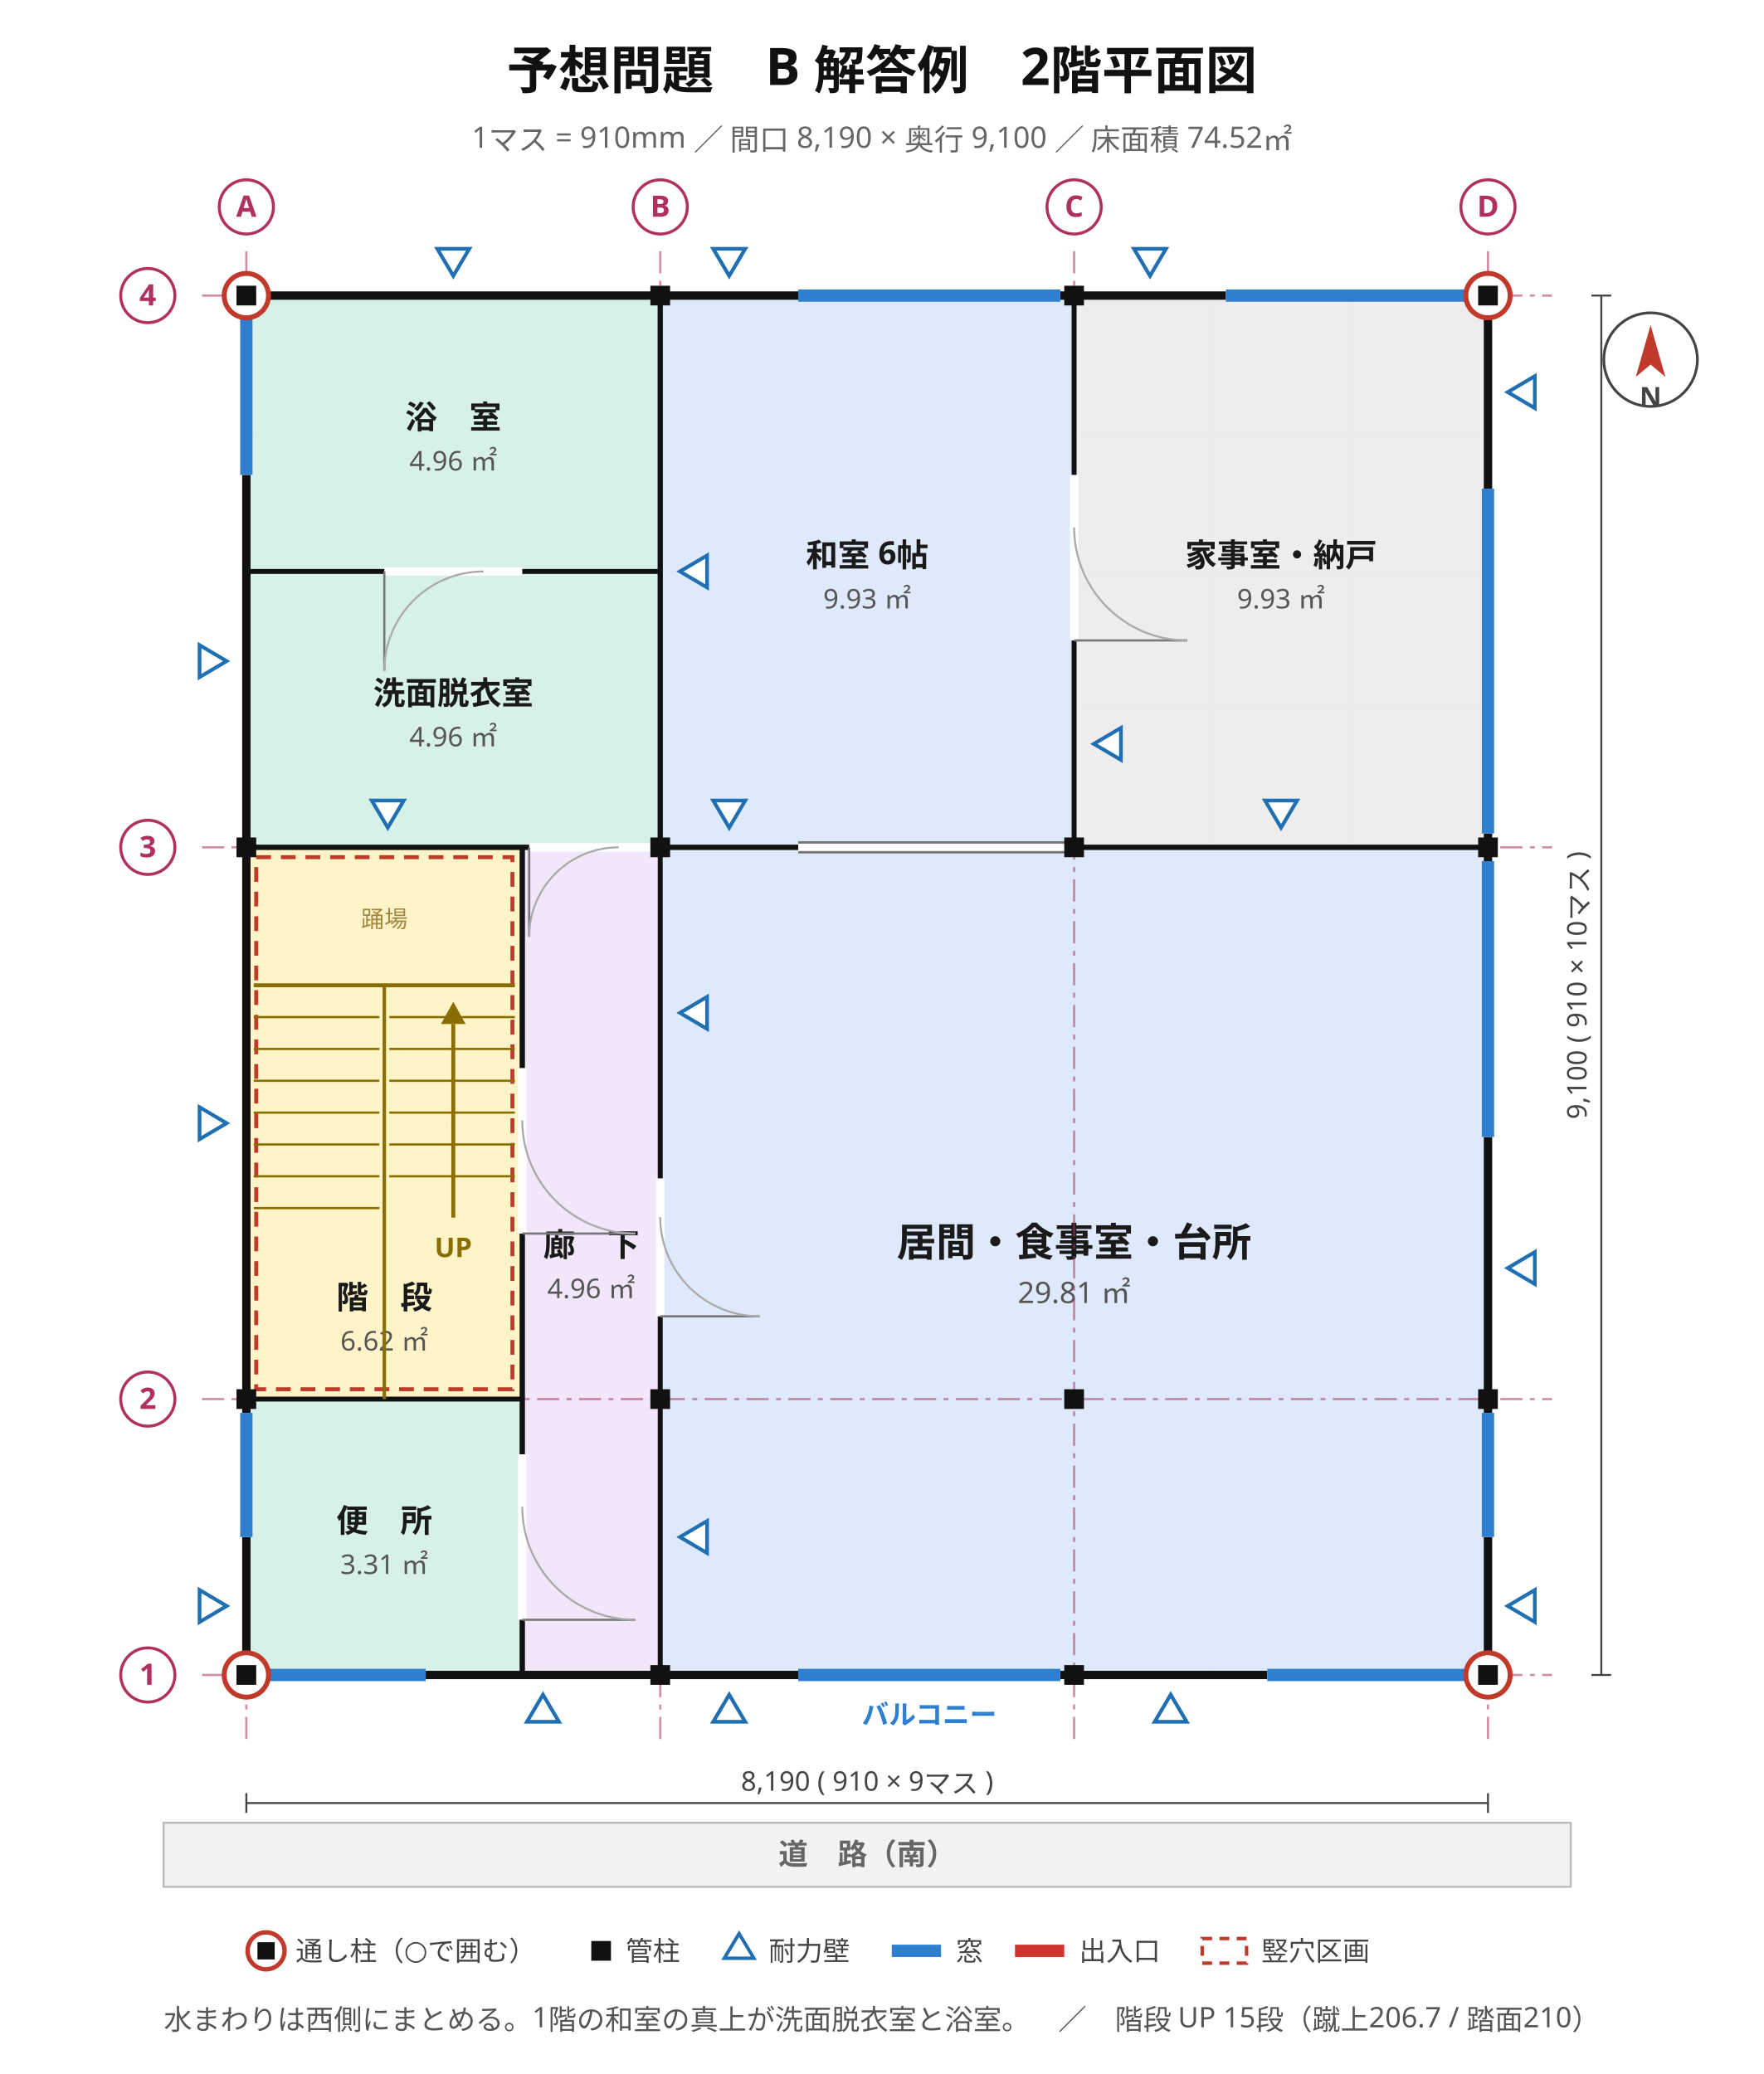
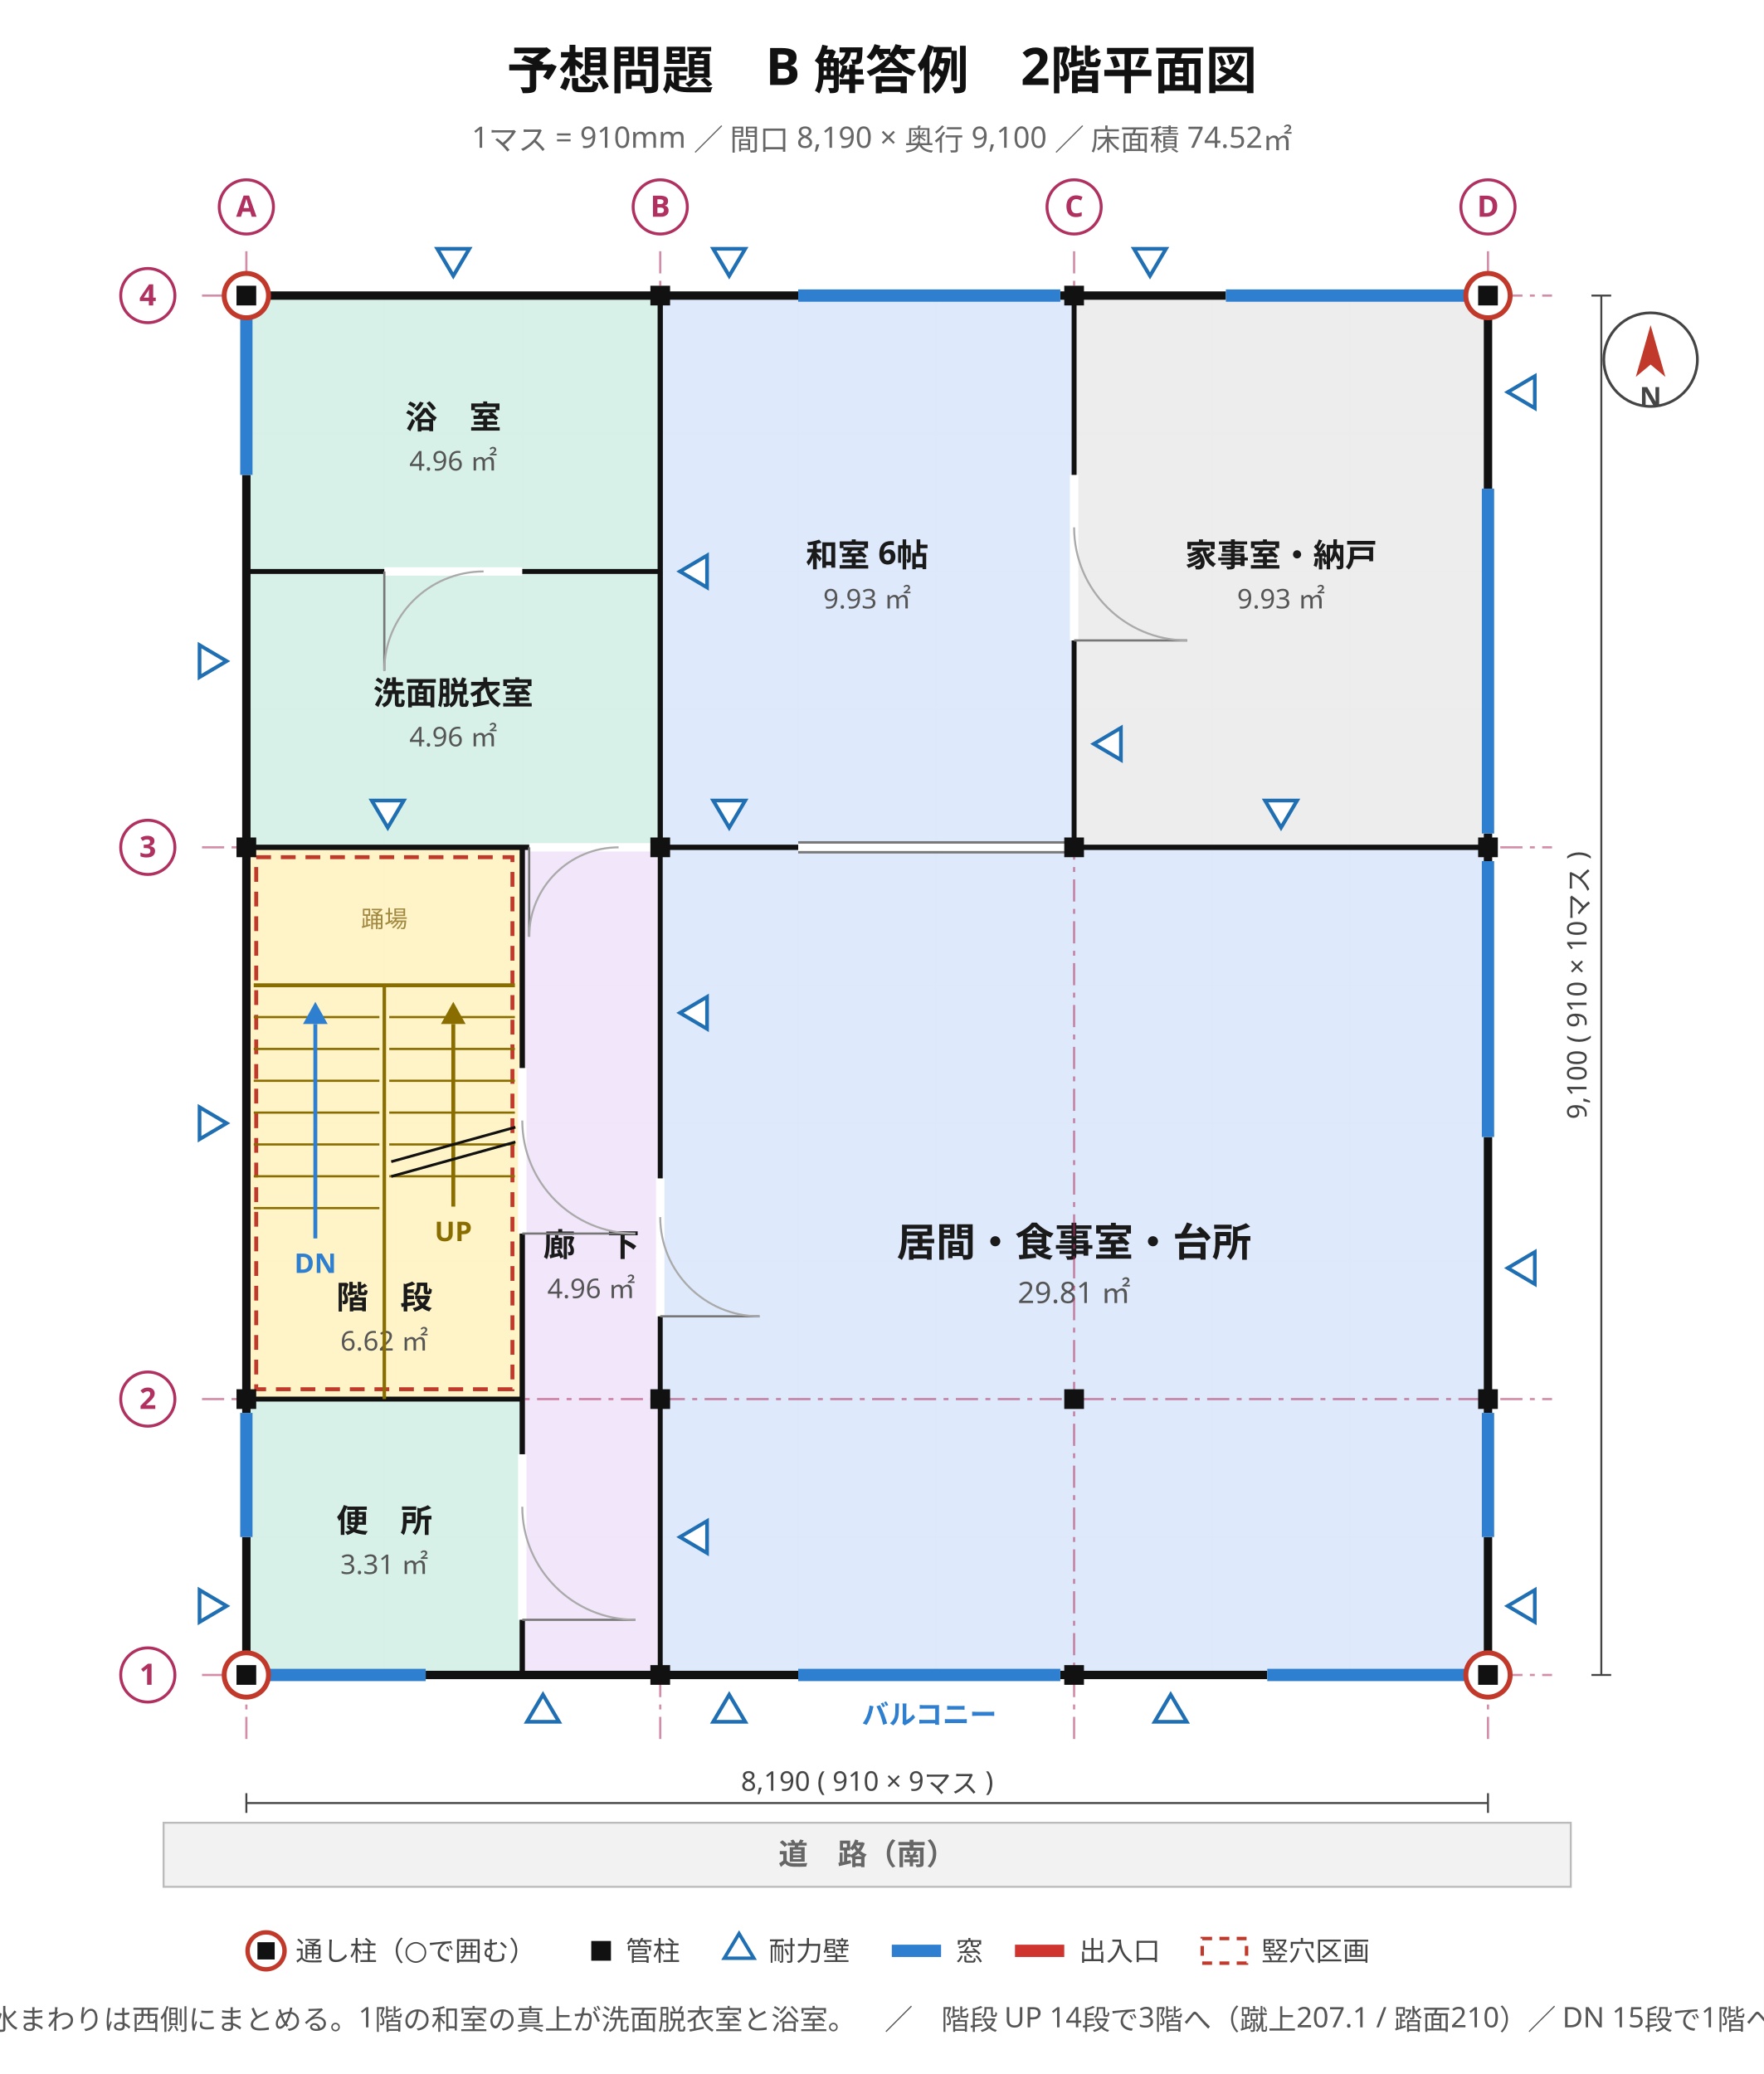
<svg xmlns="http://www.w3.org/2000/svg" viewBox="0 0 716 842" width="716" height="842" font-family="'Hiragino Sans','Hiragino Kaku Gothic ProN','Noto Sans JP','Yu Gothic',Meiryo,'IPAGothic',sans-serif">
  <rect width="716" height="842" fill="#ffffff" />
  <text x="358" y="36" font-size="21" text-anchor="middle" fill="#111" font-weight="700" font-family="'Hiragino Sans','Hiragino Kaku Gothic ProN','Noto Sans JP','Yu Gothic',Meiryo,'IPAGothic',sans-serif">予想問題　B 解答例　2階平面図</text>
  <text x="358" y="60" font-size="12" text-anchor="middle" fill="#666" font-weight="400" font-family="'Hiragino Sans','Hiragino Kaku Gothic ProN','Noto Sans JP','Yu Gothic',Meiryo,'IPAGothic',sans-serif">1マス = 910mm ／ 間口 8,190 × 奥行 9,100 ／ 床面積 74.52㎡</text>
  <line x1="100" y1="120" x2="100" y2="680" stroke="#e8e8e8" stroke-width="0.7" />
  <line x1="156" y1="120" x2="156" y2="680" stroke="#e8e8e8" stroke-width="0.7" />
  <line x1="212" y1="120" x2="212" y2="680" stroke="#e8e8e8" stroke-width="0.7" />
  <line x1="268" y1="120" x2="268" y2="680" stroke="#e8e8e8" stroke-width="0.7" />
  <line x1="324" y1="120" x2="324" y2="680" stroke="#e8e8e8" stroke-width="0.7" />
  <line x1="380" y1="120" x2="380" y2="680" stroke="#e8e8e8" stroke-width="0.7" />
  <line x1="436" y1="120" x2="436" y2="680" stroke="#e8e8e8" stroke-width="0.7" />
  <line x1="492" y1="120" x2="492" y2="680" stroke="#e8e8e8" stroke-width="0.7" />
  <line x1="548" y1="120" x2="548" y2="680" stroke="#e8e8e8" stroke-width="0.7" />
  <line x1="604" y1="120" x2="604" y2="680" stroke="#e8e8e8" stroke-width="0.7" />
  <line x1="100" y1="680" x2="604" y2="680" stroke="#e8e8e8" stroke-width="0.7" />
  <line x1="100" y1="624" x2="604" y2="624" stroke="#e8e8e8" stroke-width="0.7" />
  <line x1="100" y1="568" x2="604" y2="568" stroke="#e8e8e8" stroke-width="0.7" />
  <line x1="100" y1="512" x2="604" y2="512" stroke="#e8e8e8" stroke-width="0.7" />
  <line x1="100" y1="456" x2="604" y2="456" stroke="#e8e8e8" stroke-width="0.7" />
  <line x1="100" y1="400" x2="604" y2="400" stroke="#e8e8e8" stroke-width="0.7" />
  <line x1="100" y1="344" x2="604" y2="344" stroke="#e8e8e8" stroke-width="0.7" />
  <line x1="100" y1="288" x2="604" y2="288" stroke="#e8e8e8" stroke-width="0.7" />
  <line x1="100" y1="232" x2="604" y2="232" stroke="#e8e8e8" stroke-width="0.7" />
  <line x1="100" y1="176" x2="604" y2="176" stroke="#e8e8e8" stroke-width="0.7" />
  <line x1="100" y1="120" x2="604" y2="120" stroke="#e8e8e8" stroke-width="0.7" />
  <rect x="100" y="568" width="112" height="112" fill="#d5f0e7" stroke="#2f9077" stroke-width="1.2" opacity="0.95" />
  <text x="156" y="622" font-size="13" text-anchor="middle" fill="#1a1a1a" font-weight="700" font-family="'Hiragino Sans','Hiragino Kaku Gothic ProN','Noto Sans JP','Yu Gothic',Meiryo,'IPAGothic',sans-serif">便　所</text>
  <text x="156" y="639" font-size="11" text-anchor="middle" fill="#555" font-weight="400" font-family="'Hiragino Sans','Hiragino Kaku Gothic ProN','Noto Sans JP','Yu Gothic',Meiryo,'IPAGothic',sans-serif">3.31 ㎡</text>
  <rect x="100" y="344" width="112" height="224" fill="#fff3c4" stroke="#bb9508" stroke-width="1.2" opacity="0.95" />
  <text x="156" y="531.28" font-size="13" text-anchor="middle" fill="#1a1a1a" font-weight="700" font-family="'Hiragino Sans','Hiragino Kaku Gothic ProN','Noto Sans JP','Yu Gothic',Meiryo,'IPAGothic',sans-serif">階　段</text>
  <text x="156" y="548.28" font-size="11" text-anchor="middle" fill="#555" font-weight="400" font-family="'Hiragino Sans','Hiragino Kaku Gothic ProN','Noto Sans JP','Yu Gothic',Meiryo,'IPAGothic',sans-serif">6.62 ㎡</text>
  <rect x="212" y="344" width="56" height="336" fill="#f1e6fa" stroke="#8b62b5" stroke-width="1.2" opacity="0.95" />
  <text x="240" y="510" font-size="13" text-anchor="middle" fill="#1a1a1a" font-weight="700" font-family="'Hiragino Sans','Hiragino Kaku Gothic ProN','Noto Sans JP','Yu Gothic',Meiryo,'IPAGothic',sans-serif">廊　下</text>
  <text x="240" y="527" font-size="11" text-anchor="middle" fill="#555" font-weight="400" font-family="'Hiragino Sans','Hiragino Kaku Gothic ProN','Noto Sans JP','Yu Gothic',Meiryo,'IPAGothic',sans-serif">4.96 ㎡</text>
  <rect x="100" y="232" width="168" height="112" fill="#d5f0e7" stroke="#2f9077" stroke-width="1.2" opacity="0.95" />
  <text x="184" y="286" font-size="13" text-anchor="middle" fill="#1a1a1a" font-weight="700" font-family="'Hiragino Sans','Hiragino Kaku Gothic ProN','Noto Sans JP','Yu Gothic',Meiryo,'IPAGothic',sans-serif">洗面脱衣室</text>
  <text x="184" y="303" font-size="11" text-anchor="middle" fill="#555" font-weight="400" font-family="'Hiragino Sans','Hiragino Kaku Gothic ProN','Noto Sans JP','Yu Gothic',Meiryo,'IPAGothic',sans-serif">4.96 ㎡</text>
  <rect x="100" y="120" width="168" height="112" fill="#d5f0e7" stroke="#2f9077" stroke-width="1.2" opacity="0.95" />
  <text x="184" y="174" font-size="13" text-anchor="middle" fill="#1a1a1a" font-weight="700" font-family="'Hiragino Sans','Hiragino Kaku Gothic ProN','Noto Sans JP','Yu Gothic',Meiryo,'IPAGothic',sans-serif">浴　室</text>
  <text x="184" y="191" font-size="11" text-anchor="middle" fill="#555" font-weight="400" font-family="'Hiragino Sans','Hiragino Kaku Gothic ProN','Noto Sans JP','Yu Gothic',Meiryo,'IPAGothic',sans-serif">4.96 ㎡</text>
  <rect x="268" y="344" width="336" height="336" fill="#dce9fb" stroke="#4a76b8" stroke-width="1.2" opacity="0.95" />
  <text x="436" y="510" font-size="16" text-anchor="middle" fill="#1a1a1a" font-weight="700" font-family="'Hiragino Sans','Hiragino Kaku Gothic ProN','Noto Sans JP','Yu Gothic',Meiryo,'IPAGothic',sans-serif">居間・食事室・台所</text>
  <text x="436" y="529" font-size="12" text-anchor="middle" fill="#555" font-weight="400" font-family="'Hiragino Sans','Hiragino Kaku Gothic ProN','Noto Sans JP','Yu Gothic',Meiryo,'IPAGothic',sans-serif">29.81 ㎡</text>
  <rect x="268" y="120" width="168" height="224" fill="#dce9fb" stroke="#4a76b8" stroke-width="1.2" opacity="0.95" />
  <text x="352" y="230" font-size="13" text-anchor="middle" fill="#1a1a1a" font-weight="700" font-family="'Hiragino Sans','Hiragino Kaku Gothic ProN','Noto Sans JP','Yu Gothic',Meiryo,'IPAGothic',sans-serif">和室 6帖</text>
  <text x="352" y="247" font-size="11" text-anchor="middle" fill="#555" font-weight="400" font-family="'Hiragino Sans','Hiragino Kaku Gothic ProN','Noto Sans JP','Yu Gothic',Meiryo,'IPAGothic',sans-serif">9.93 ㎡</text>
  <rect x="436" y="120" width="168" height="224" fill="#ececec" stroke="#8a8a8a" stroke-width="1.2" opacity="0.95" />
  <text x="520" y="230" font-size="13" text-anchor="middle" fill="#1a1a1a" font-weight="700" font-family="'Hiragino Sans','Hiragino Kaku Gothic ProN','Noto Sans JP','Yu Gothic',Meiryo,'IPAGothic',sans-serif">家事室・納戸</text>
  <text x="520" y="247" font-size="11" text-anchor="middle" fill="#555" font-weight="400" font-family="'Hiragino Sans','Hiragino Kaku Gothic ProN','Noto Sans JP','Yu Gothic',Meiryo,'IPAGothic',sans-serif">9.93 ㎡</text>
  <line x1="100" y1="102" x2="100" y2="706" stroke="#b03060" stroke-width="0.9" stroke-dasharray="9 3 2 3" opacity="0.55" />
  <line x1="268" y1="102" x2="268" y2="706" stroke="#b03060" stroke-width="0.9" stroke-dasharray="9 3 2 3" opacity="0.55" />
  <line x1="436" y1="102" x2="436" y2="706" stroke="#b03060" stroke-width="0.9" stroke-dasharray="9 3 2 3" opacity="0.55" />
  <line x1="604" y1="102" x2="604" y2="706" stroke="#b03060" stroke-width="0.9" stroke-dasharray="9 3 2 3" opacity="0.55" />
  <line x1="82" y1="680" x2="630" y2="680" stroke="#b03060" stroke-width="0.9" stroke-dasharray="9 3 2 3" opacity="0.55" />
  <line x1="82" y1="568" x2="630" y2="568" stroke="#b03060" stroke-width="0.9" stroke-dasharray="9 3 2 3" opacity="0.55" />
  <line x1="82" y1="344" x2="630" y2="344" stroke="#b03060" stroke-width="0.9" stroke-dasharray="9 3 2 3" opacity="0.55" />
  <line x1="82" y1="120" x2="630" y2="120" stroke="#b03060" stroke-width="0.9" stroke-dasharray="9 3 2 3" opacity="0.55" />
  <rect x="100" y="120" width="504" height="560" stroke="#111" stroke-width="3.4" fill="none" />
  <line x1="324" y1="680" x2="430.4" y2="680" stroke="#ffffff" stroke-width="4.2" />
  <line x1="324" y1="680" x2="430.4" y2="680" stroke="#2f7fd0" stroke-width="5.0" />
  <text x="377.2" y="700" font-size="11" text-anchor="middle" fill="#2f7fd0" font-weight="700" font-family="'Hiragino Sans','Hiragino Kaku Gothic ProN','Noto Sans JP','Yu Gothic',Meiryo,'IPAGothic',sans-serif">バルコニー</text>
  <line x1="514.4" y1="680" x2="598.4" y2="680" stroke="#ffffff" stroke-width="4.2" />
  <line x1="514.4" y1="680" x2="598.4" y2="680" stroke="#2f7fd0" stroke-width="5.0" />
  <line x1="105.6" y1="680" x2="172.8" y2="680" stroke="#ffffff" stroke-width="4.2" />
  <line x1="105.6" y1="680" x2="172.8" y2="680" stroke="#2f7fd0" stroke-width="5.0" />
  <line x1="324" y1="120" x2="430.4" y2="120" stroke="#ffffff" stroke-width="4.2" />
  <line x1="324" y1="120" x2="430.4" y2="120" stroke="#2f7fd0" stroke-width="5.0" />
  <line x1="497.6" y1="120" x2="598.4" y2="120" stroke="#ffffff" stroke-width="4.2" />
  <line x1="497.6" y1="120" x2="598.4" y2="120" stroke="#2f7fd0" stroke-width="5.0" />
  <line x1="100" y1="624" x2="100" y2="573.6" stroke="#ffffff" stroke-width="4.2" />
  <line x1="100" y1="624" x2="100" y2="573.6" stroke="#2f7fd0" stroke-width="5.0" />
  <line x1="100" y1="192.8" x2="100" y2="125.6" stroke="#ffffff" stroke-width="4.2" />
  <line x1="100" y1="192.8" x2="100" y2="125.6" stroke="#2f7fd0" stroke-width="5.0" />
  <line x1="604" y1="624" x2="604" y2="573.6" stroke="#ffffff" stroke-width="4.2" />
  <line x1="604" y1="624" x2="604" y2="573.6" stroke="#2f7fd0" stroke-width="5.0" />
  <line x1="604" y1="461.6" x2="604" y2="349.6" stroke="#ffffff" stroke-width="4.2" />
  <line x1="604" y1="461.6" x2="604" y2="349.6" stroke="#2f7fd0" stroke-width="5.0" />
  <line x1="604" y1="338.4" x2="604" y2="198.4" stroke="#ffffff" stroke-width="4.2" />
  <line x1="604" y1="338.4" x2="604" y2="198.4" stroke="#2f7fd0" stroke-width="5.0" />
  <line x1="100" y1="232" x2="268" y2="232" stroke="#111" stroke-width="2.0" />
-   <line x1="268" y1="680" x2="268" y2="344" stroke="#111" stroke-width="2.0" />
-   <line x1="212" y1="680" x2="212" y2="344" stroke="#111" stroke-width="2.0" />
  <line x1="212" y1="568" x2="212" y2="344" stroke="#111" stroke-width="2.0" />
-   <line x1="268" y1="344" x2="268" y2="120" stroke="#111" stroke-width="2.0" />
-   <line x1="436" y1="344" x2="604" y2="344" stroke="#111" stroke-width="2.0" />
-   <line x1="100" y1="344" x2="212" y2="344" stroke="#111" stroke-width="2.0" />
-   <line x1="268" y1="232" x2="268" y2="120" stroke="#111" stroke-width="2.0" />
-   <line x1="100" y1="568" x2="212" y2="568" stroke="#111" stroke-width="2.0" />
-   <line x1="268" y1="344" x2="436" y2="344" stroke="#111" stroke-width="2.0" />
  <line x1="212" y1="680" x2="212" y2="568" stroke="#111" stroke-width="2.0" />
-   <line x1="268" y1="344" x2="604" y2="344" stroke="#111" stroke-width="2.0" />
  <line x1="268" y1="344" x2="268" y2="232" stroke="#111" stroke-width="2.0" />
  <line x1="100" y1="344" x2="268" y2="344" stroke="#111" stroke-width="2.0" />
  <line x1="212" y1="344" x2="268" y2="344" stroke="#111" stroke-width="2.0" />
+   <line x1="268" y1="232" x2="268" y2="120" stroke="#111" stroke-width="2.0" />
+   <line x1="436" y1="344" x2="604" y2="344" stroke="#111" stroke-width="2.0" />
+   <line x1="268" y1="680" x2="268" y2="344" stroke="#111" stroke-width="2.0" />
+   <line x1="268" y1="344" x2="268" y2="120" stroke="#111" stroke-width="2.0" />
+   <line x1="100" y1="344" x2="212" y2="344" stroke="#111" stroke-width="2.0" />
  <line x1="436" y1="344" x2="436" y2="120" stroke="#111" stroke-width="2.0" />
+   <line x1="100" y1="568" x2="212" y2="568" stroke="#111" stroke-width="2.0" />
+   <line x1="268" y1="344" x2="436" y2="344" stroke="#111" stroke-width="2.0" />
+   <line x1="268" y1="344" x2="604" y2="344" stroke="#111" stroke-width="2.0" />
+   <line x1="212" y1="680" x2="212" y2="344" stroke="#111" stroke-width="2.0" />
  <line x1="212" y1="657.6" x2="212" y2="590.4" stroke="#ffffff" stroke-width="3.4" />
  <line x1="212" y1="657.6" x2="257.92" y2="657.6" stroke="#777" stroke-width="0.9" />
  <path d="M 257.9 657.6 A 45.9 45.9 0 0 1 212.0 611.7" stroke="#aaa" stroke-width="0.8" fill="none" />
  <line x1="212" y1="500.8" x2="212" y2="433.6" stroke="#ffffff" stroke-width="3.4" />
  <line x1="212" y1="500.8" x2="257.92" y2="500.8" stroke="#777" stroke-width="0.9" />
  <path d="M 257.9 500.8 A 45.9 45.9 0 0 1 212.0 454.9" stroke="#aaa" stroke-width="0.8" fill="none" />
  <line x1="214.8" y1="344" x2="265.2" y2="344" stroke="#ffffff" stroke-width="3.4" />
  <line x1="214.8" y1="344" x2="214.8" y2="380.29" stroke="#777" stroke-width="0.9" />
  <path d="M 214.8 380.3 A 36.3 36.3 0 0 1 251.1 344.0" stroke="#aaa" stroke-width="0.8" fill="none" />
  <line x1="156" y1="232" x2="212" y2="232" stroke="#ffffff" stroke-width="3.4" />
  <line x1="156" y1="232" x2="156" y2="272.32" stroke="#777" stroke-width="0.9" />
  <path d="M 156.0 272.3 A 40.3 40.3 0 0 1 196.3 232.0" stroke="#aaa" stroke-width="0.8" fill="none" />
  <line x1="268" y1="534.4" x2="268" y2="478.4" stroke="#ffffff" stroke-width="3.4" />
  <line x1="268" y1="534.4" x2="308.32" y2="534.4" stroke="#777" stroke-width="0.9" />
  <path d="M 308.3 534.4 A 40.3 40.3 0 0 1 268.0 494.1" stroke="#aaa" stroke-width="0.8" fill="none" />
  <line x1="324" y1="344" x2="436" y2="344" stroke="#ffffff" stroke-width="3.4" />
  <line x1="324" y1="342" x2="436" y2="342" stroke="#777" stroke-width="1.0" />
  <line x1="324" y1="346" x2="436" y2="346" stroke="#777" stroke-width="1.0" />
  <line x1="436" y1="260" x2="436" y2="192.8" stroke="#ffffff" stroke-width="3.4" />
  <line x1="436" y1="260" x2="481.92" y2="260" stroke="#777" stroke-width="0.9" />
  <path d="M 481.9 260.0 A 45.9 45.9 0 0 1 436.0 214.1" stroke="#aaa" stroke-width="0.8" fill="none" />
  <rect x="104" y="348" width="104" height="216" fill="none" stroke="#c0392b" stroke-width="1.6" stroke-dasharray="6 4" />
  <line x1="103" y1="400" x2="209" y2="400" stroke="#8a6d00" stroke-width="1.6" />
  <line x1="156" y1="568" x2="156" y2="400" stroke="#8a6d00" stroke-width="1.4" />
  <line x1="158" y1="412.92" x2="209" y2="412.92" stroke="#8a6d00" stroke-width="0.9" />
  <line x1="158" y1="425.85" x2="209" y2="425.85" stroke="#8a6d00" stroke-width="0.9" />
  <line x1="158" y1="438.77" x2="209" y2="438.77" stroke="#8a6d00" stroke-width="0.9" />
  <line x1="158" y1="451.69" x2="209" y2="451.69" stroke="#8a6d00" stroke-width="0.9" />
  <line x1="158" y1="464.62" x2="209" y2="464.62" stroke="#8a6d00" stroke-width="0.9" />
  <line x1="158" y1="477.54" x2="209" y2="477.54" stroke="#8a6d00" stroke-width="0.9" />
  <line x1="103" y1="412.92" x2="154" y2="412.92" stroke="#8a6d00" stroke-width="0.9" />
  <line x1="103" y1="425.85" x2="154" y2="425.85" stroke="#8a6d00" stroke-width="0.9" />
  <line x1="103" y1="438.77" x2="154" y2="438.77" stroke="#8a6d00" stroke-width="0.9" />
  <line x1="103" y1="451.69" x2="154" y2="451.69" stroke="#8a6d00" stroke-width="0.9" />
  <line x1="103" y1="464.62" x2="154" y2="464.62" stroke="#8a6d00" stroke-width="0.9" />
  <line x1="103" y1="477.54" x2="154" y2="477.54" stroke="#8a6d00" stroke-width="0.9" />
  <line x1="103" y1="490.46" x2="154" y2="490.46" stroke="#8a6d00" stroke-width="0.9" />
-   <line x1="184" y1="494.34" x2="184" y2="415.72" stroke="#8a6d00" stroke-width="1.6" />
+   <line x1="184" y1="489.86" x2="184" y2="415.72" stroke="#8a6d00" stroke-width="1.6" />
  <polygon points="184,406.72 179,415.72 189,415.72" fill="#8a6d00" />
-   <text x="184" y="510.34" font-size="11" text-anchor="middle" fill="#8a6d00" font-weight="700" font-family="'Hiragino Sans','Hiragino Kaku Gothic ProN','Noto Sans JP','Yu Gothic',Meiryo,'IPAGothic',sans-serif">UP</text>
+   <text x="184" y="503.86" font-size="11" text-anchor="middle" fill="#8a6d00" font-weight="700" font-family="'Hiragino Sans','Hiragino Kaku Gothic ProN','Noto Sans JP','Yu Gothic',Meiryo,'IPAGothic',sans-serif">UP</text>
+   <line x1="158.8" y1="471.62" x2="209.2" y2="457.62" stroke="#111" stroke-width="1.1" />
+   <line x1="158.8" y1="477.62" x2="209.2" y2="463.62" stroke="#111" stroke-width="1.1" />
+   <line x1="128" y1="502.78" x2="128" y2="415.72" stroke="#2f7fd0" stroke-width="1.6" />
+   <polygon points="128,406.72 123,415.72 133,415.72" fill="#2f7fd0" />
+   <text x="128" y="516.78" font-size="11" text-anchor="middle" fill="#2f7fd0" font-weight="700" font-family="'Hiragino Sans','Hiragino Kaku Gothic ProN','Noto Sans JP','Yu Gothic',Meiryo,'IPAGothic',sans-serif">DN</text>
  <text x="156" y="376.48" font-size="9.5" text-anchor="middle" fill="#a08840" font-weight="400" font-family="'Hiragino Sans','Hiragino Kaku Gothic ProN','Noto Sans JP','Yu Gothic',Meiryo,'IPAGothic',sans-serif">踊場</text>
  <polygon points="92,652 81,645.5 81,658.5" fill="#ffffff" stroke="#1f6fb2" stroke-width="1.5" />
  <polygon points="92,456 81,449.5 81,462.5" fill="#ffffff" stroke="#1f6fb2" stroke-width="1.5" />
  <polygon points="92,268.4 81,261.9 81,274.9" fill="#ffffff" stroke="#1f6fb2" stroke-width="1.5" />
  <polygon points="276,624 287,617.5 287,630.5" fill="#ffffff" stroke="#1f6fb2" stroke-width="1.5" />
  <polygon points="276,411.2 287,404.7 287,417.7" fill="#ffffff" stroke="#1f6fb2" stroke-width="1.5" />
  <polygon points="276,232 287,225.5 287,238.5" fill="#ffffff" stroke="#1f6fb2" stroke-width="1.5" />
  <polygon points="444,302 455,295.5 455,308.5" fill="#ffffff" stroke="#1f6fb2" stroke-width="1.5" />
  <polygon points="612,652 623,645.5 623,658.5" fill="#ffffff" stroke="#1f6fb2" stroke-width="1.5" />
  <polygon points="612,514.8 623,508.3 623,521.3" fill="#ffffff" stroke="#1f6fb2" stroke-width="1.5" />
  <polygon points="612,159.2 623,152.7 623,165.7" fill="#ffffff" stroke="#1f6fb2" stroke-width="1.5" />
  <polygon points="220.4,688 213.9,699 226.9,699" fill="#ffffff" stroke="#1f6fb2" stroke-width="1.5" />
  <polygon points="296,688 289.5,699 302.5,699" fill="#ffffff" stroke="#1f6fb2" stroke-width="1.5" />
  <polygon points="475.2,688 468.7,699 481.7,699" fill="#ffffff" stroke="#1f6fb2" stroke-width="1.5" />
  <polygon points="157.4,336 150.9,325 163.9,325" fill="#ffffff" stroke="#1f6fb2" stroke-width="1.5" />
  <polygon points="296,336 289.5,325 302.5,325" fill="#ffffff" stroke="#1f6fb2" stroke-width="1.5" />
  <polygon points="520,336 513.5,325 526.5,325" fill="#ffffff" stroke="#1f6fb2" stroke-width="1.5" />
  <polygon points="184,112 177.5,101 190.5,101" fill="#ffffff" stroke="#1f6fb2" stroke-width="1.5" />
  <polygon points="296,112 289.5,101 302.5,101" fill="#ffffff" stroke="#1f6fb2" stroke-width="1.5" />
  <polygon points="466.8,112 460.3,101 473.3,101" fill="#ffffff" stroke="#1f6fb2" stroke-width="1.5" />
  <rect x="264" y="676" width="8" height="8" fill="#111" />
  <rect x="432" y="676" width="8" height="8" fill="#111" />
  <rect x="96" y="564" width="8" height="8" fill="#111" />
  <rect x="600" y="564" width="8" height="8" fill="#111" />
  <rect x="96" y="340" width="8" height="8" fill="#111" />
  <rect x="600" y="340" width="8" height="8" fill="#111" />
  <rect x="264" y="116" width="8" height="8" fill="#111" />
  <rect x="432" y="116" width="8" height="8" fill="#111" />
  <rect x="264" y="564" width="8" height="8" fill="#111" />
  <rect x="432" y="564" width="8" height="8" fill="#111" />
  <rect x="264" y="340" width="8" height="8" fill="#111" />
  <rect x="432" y="340" width="8" height="8" fill="#111" />
  <circle cx="100" cy="680" r="9" fill="#ffffff" stroke="#c0392b" stroke-width="2.0" />
  <rect x="96" y="676" width="8" height="8" fill="#111" />
  <circle cx="604" cy="680" r="9" fill="#ffffff" stroke="#c0392b" stroke-width="2.0" />
  <rect x="600" y="676" width="8" height="8" fill="#111" />
  <circle cx="100" cy="120" r="9" fill="#ffffff" stroke="#c0392b" stroke-width="2.0" />
  <rect x="96" y="116" width="8" height="8" fill="#111" />
  <circle cx="604" cy="120" r="9" fill="#ffffff" stroke="#c0392b" stroke-width="2.0" />
  <rect x="600" y="116" width="8" height="8" fill="#111" />
  <circle cx="100" cy="84" r="11" fill="#ffffff" stroke="#b03060" stroke-width="1.2" />
  <text x="100" y="88" font-size="12" text-anchor="middle" fill="#b03060" font-weight="700" font-family="'Hiragino Sans','Hiragino Kaku Gothic ProN','Noto Sans JP','Yu Gothic',Meiryo,'IPAGothic',sans-serif">A</text>
  <circle cx="268" cy="84" r="11" fill="#ffffff" stroke="#b03060" stroke-width="1.2" />
  <text x="268" y="88" font-size="12" text-anchor="middle" fill="#b03060" font-weight="700" font-family="'Hiragino Sans','Hiragino Kaku Gothic ProN','Noto Sans JP','Yu Gothic',Meiryo,'IPAGothic',sans-serif">B</text>
  <circle cx="436" cy="84" r="11" fill="#ffffff" stroke="#b03060" stroke-width="1.2" />
  <text x="436" y="88" font-size="12" text-anchor="middle" fill="#b03060" font-weight="700" font-family="'Hiragino Sans','Hiragino Kaku Gothic ProN','Noto Sans JP','Yu Gothic',Meiryo,'IPAGothic',sans-serif">C</text>
  <circle cx="604" cy="84" r="11" fill="#ffffff" stroke="#b03060" stroke-width="1.2" />
  <text x="604" y="88" font-size="12" text-anchor="middle" fill="#b03060" font-weight="700" font-family="'Hiragino Sans','Hiragino Kaku Gothic ProN','Noto Sans JP','Yu Gothic',Meiryo,'IPAGothic',sans-serif">D</text>
  <circle cx="60" cy="680" r="11" fill="#ffffff" stroke="#b03060" stroke-width="1.2" />
  <text x="60" y="684" font-size="12" text-anchor="middle" fill="#b03060" font-weight="700" font-family="'Hiragino Sans','Hiragino Kaku Gothic ProN','Noto Sans JP','Yu Gothic',Meiryo,'IPAGothic',sans-serif">1</text>
  <circle cx="60" cy="568" r="11" fill="#ffffff" stroke="#b03060" stroke-width="1.2" />
  <text x="60" y="572" font-size="12" text-anchor="middle" fill="#b03060" font-weight="700" font-family="'Hiragino Sans','Hiragino Kaku Gothic ProN','Noto Sans JP','Yu Gothic',Meiryo,'IPAGothic',sans-serif">2</text>
  <circle cx="60" cy="344" r="11" fill="#ffffff" stroke="#b03060" stroke-width="1.2" />
  <text x="60" y="348" font-size="12" text-anchor="middle" fill="#b03060" font-weight="700" font-family="'Hiragino Sans','Hiragino Kaku Gothic ProN','Noto Sans JP','Yu Gothic',Meiryo,'IPAGothic',sans-serif">3</text>
  <circle cx="60" cy="120" r="11" fill="#ffffff" stroke="#b03060" stroke-width="1.2" />
  <text x="60" y="124" font-size="12" text-anchor="middle" fill="#b03060" font-weight="700" font-family="'Hiragino Sans','Hiragino Kaku Gothic ProN','Noto Sans JP','Yu Gothic',Meiryo,'IPAGothic',sans-serif">4</text>
  <line x1="100" y1="732" x2="604" y2="732" stroke="#444" stroke-width="0.8" />
  <line x1="100" y1="728" x2="100" y2="736" stroke="#444" stroke-width="0.8" />
  <line x1="604" y1="728" x2="604" y2="736" stroke="#444" stroke-width="0.8" />
  <text x="352" y="727" font-size="11" text-anchor="middle" fill="#444" font-weight="400" font-family="'Hiragino Sans','Hiragino Kaku Gothic ProN','Noto Sans JP','Yu Gothic',Meiryo,'IPAGothic',sans-serif">8,190  ( 910 × 9マス )</text>
  <line x1="650" y1="680" x2="650" y2="120" stroke="#444" stroke-width="0.8" />
  <line x1="646" y1="680" x2="654" y2="680" stroke="#444" stroke-width="0.8" />
  <line x1="646" y1="120" x2="654" y2="120" stroke="#444" stroke-width="0.8" />
  <g transform="translate(644,400) rotate(-90)">
    <text x="0" y="0" font-size="11" text-anchor="middle" fill="#444" font-weight="400" font-family="'Hiragino Sans','Hiragino Kaku Gothic ProN','Noto Sans JP','Yu Gothic',Meiryo,'IPAGothic',sans-serif">9,100  ( 910 × 10マス )</text>
  </g>
  <circle cx="670" cy="146" r="19" fill="#ffffff" stroke="#444" stroke-width="1.1" />
  <polygon points="670,132 664,153 670,148 676,153" fill="#c0392b" />
  <text x="670" y="165" font-size="11" text-anchor="middle" fill="#444" font-weight="700" font-family="'Hiragino Sans','Hiragino Kaku Gothic ProN','Noto Sans JP','Yu Gothic',Meiryo,'IPAGothic',sans-serif">N</text>
  <rect x="66.4" y="740" width="571.2" height="26" fill="#f2f2f2" stroke="#bbb" stroke-width="0.8" />
  <text x="352" y="757" font-size="12" text-anchor="middle" fill="#666" font-weight="700" font-family="'Hiragino Sans','Hiragino Kaku Gothic ProN','Noto Sans JP','Yu Gothic',Meiryo,'IPAGothic',sans-serif">道　路（南）</text>
  <circle cx="108" cy="792" r="7.5" fill="#ffffff" stroke="#c0392b" stroke-width="1.8" />
  <rect x="104.5" y="788.5" width="7" height="7" fill="#111" />
  <text x="120" y="796" font-size="11" text-anchor="start" fill="#444" font-weight="400" font-family="'Hiragino Sans','Hiragino Kaku Gothic ProN','Noto Sans JP','Yu Gothic',Meiryo,'IPAGothic',sans-serif">通し柱（○で囲む）</text>
  <rect x="240" y="788" width="8" height="8" fill="#111" />
  <text x="254" y="796" font-size="11" text-anchor="start" fill="#444" font-weight="400" font-family="'Hiragino Sans','Hiragino Kaku Gothic ProN','Noto Sans JP','Yu Gothic',Meiryo,'IPAGothic',sans-serif">管柱</text>
  <polygon points="300,785 294,795 306,795" fill="#fff" stroke="#1f6fb2" stroke-width="1.4" />
  <text x="312" y="796" font-size="11" text-anchor="start" fill="#444" font-weight="400" font-family="'Hiragino Sans','Hiragino Kaku Gothic ProN','Noto Sans JP','Yu Gothic',Meiryo,'IPAGothic',sans-serif">耐力壁</text>
  <line x1="362" y1="792" x2="382" y2="792" stroke="#2f7fd0" stroke-width="5" />
  <text x="388" y="796" font-size="11" text-anchor="start" fill="#444" font-weight="400" font-family="'Hiragino Sans','Hiragino Kaku Gothic ProN','Noto Sans JP','Yu Gothic',Meiryo,'IPAGothic',sans-serif">窓</text>
  <line x1="412" y1="792" x2="432" y2="792" stroke="#d0342f" stroke-width="5" />
  <text x="438" y="796" font-size="11" text-anchor="start" fill="#444" font-weight="400" font-family="'Hiragino Sans','Hiragino Kaku Gothic ProN','Noto Sans JP','Yu Gothic',Meiryo,'IPAGothic',sans-serif">出入口</text>
  <rect x="488" y="787" width="18" height="10" fill="none" stroke="#c0392b" stroke-width="1.4" stroke-dasharray="4 3" />
  <text x="512" y="796" font-size="11" text-anchor="start" fill="#444" font-weight="400" font-family="'Hiragino Sans','Hiragino Kaku Gothic ProN','Noto Sans JP','Yu Gothic',Meiryo,'IPAGothic',sans-serif">竪穴区画</text>
-   <text x="358" y="824" font-size="11.5" text-anchor="middle" fill="#555" font-weight="400" font-family="'Hiragino Sans','Hiragino Kaku Gothic ProN','Noto Sans JP','Yu Gothic',Meiryo,'IPAGothic',sans-serif">水まわりは西側にまとめる。1階の和室の真上が洗面脱衣室と浴室。　／　階段 UP 15段（蹴上206.7 / 踏面210）</text>
+   <text x="358" y="824" font-size="11.5" text-anchor="middle" fill="#555" font-weight="400" font-family="'Hiragino Sans','Hiragino Kaku Gothic ProN','Noto Sans JP','Yu Gothic',Meiryo,'IPAGothic',sans-serif">水まわりは西側にまとめる。1階の和室の真上が洗面脱衣室と浴室。　／　階段 UP 14段で3階へ（蹴上207.1 / 踏面210）／ DN 15段で1階へ</text>
</svg>
